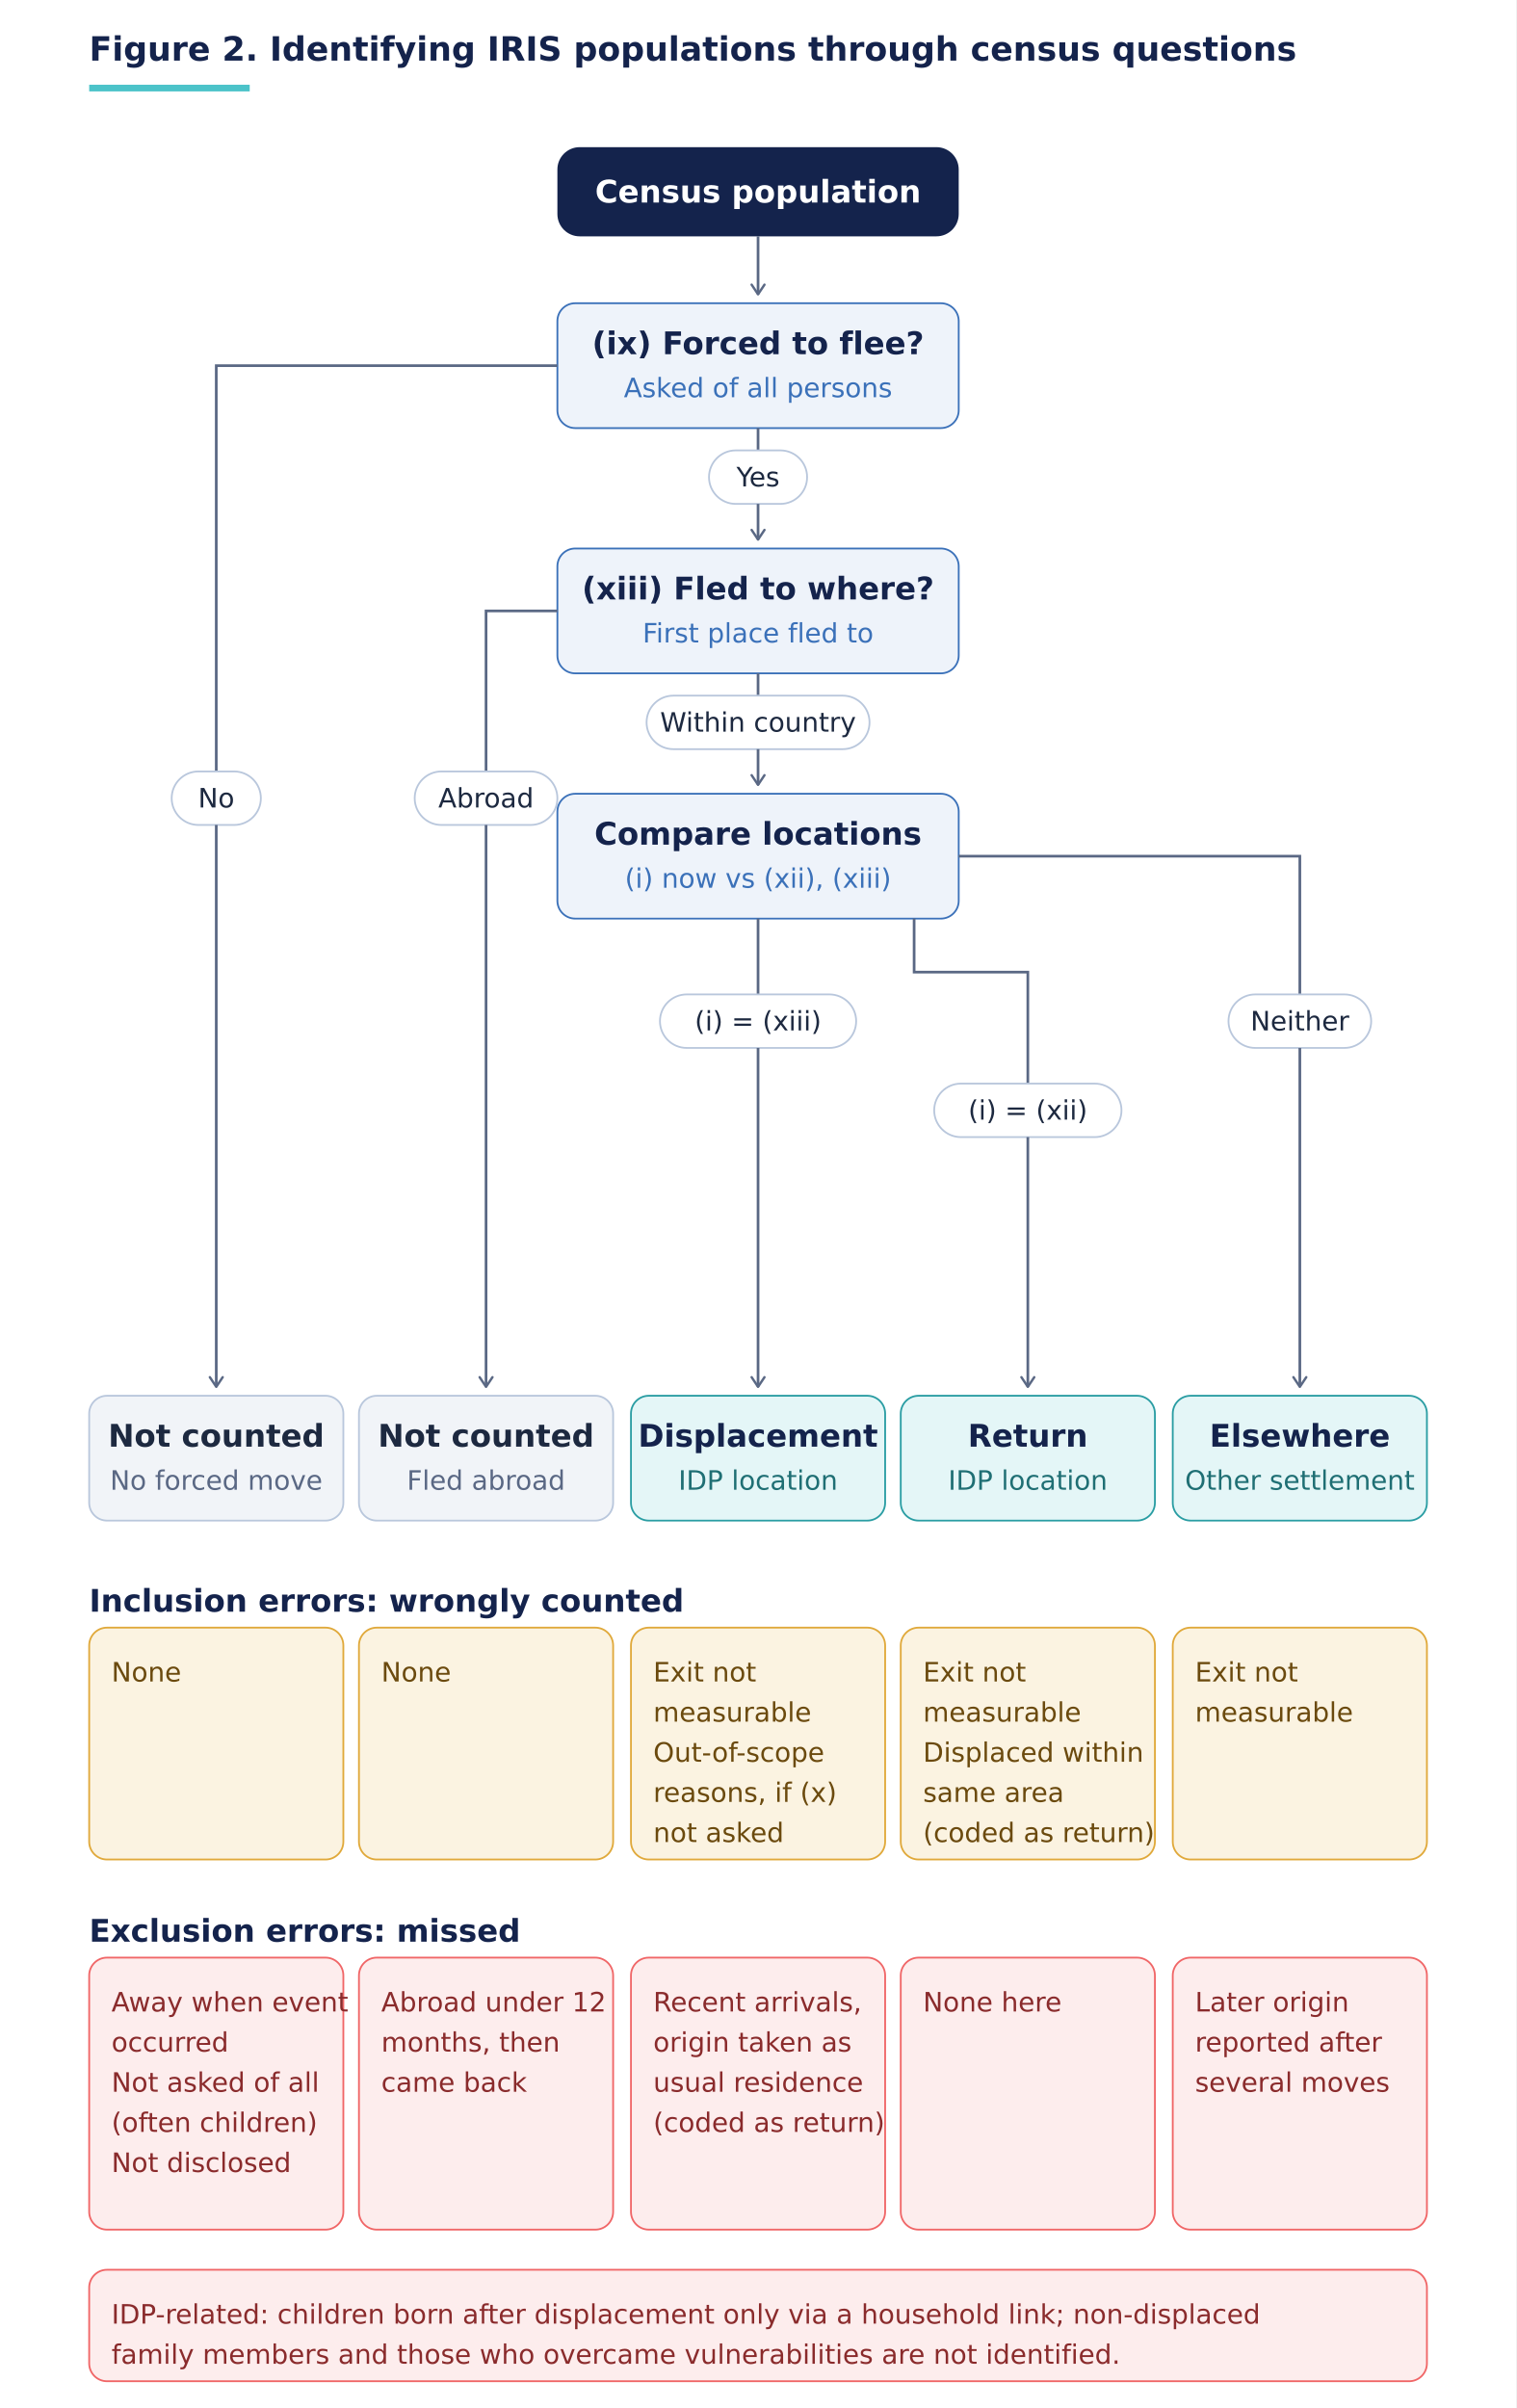
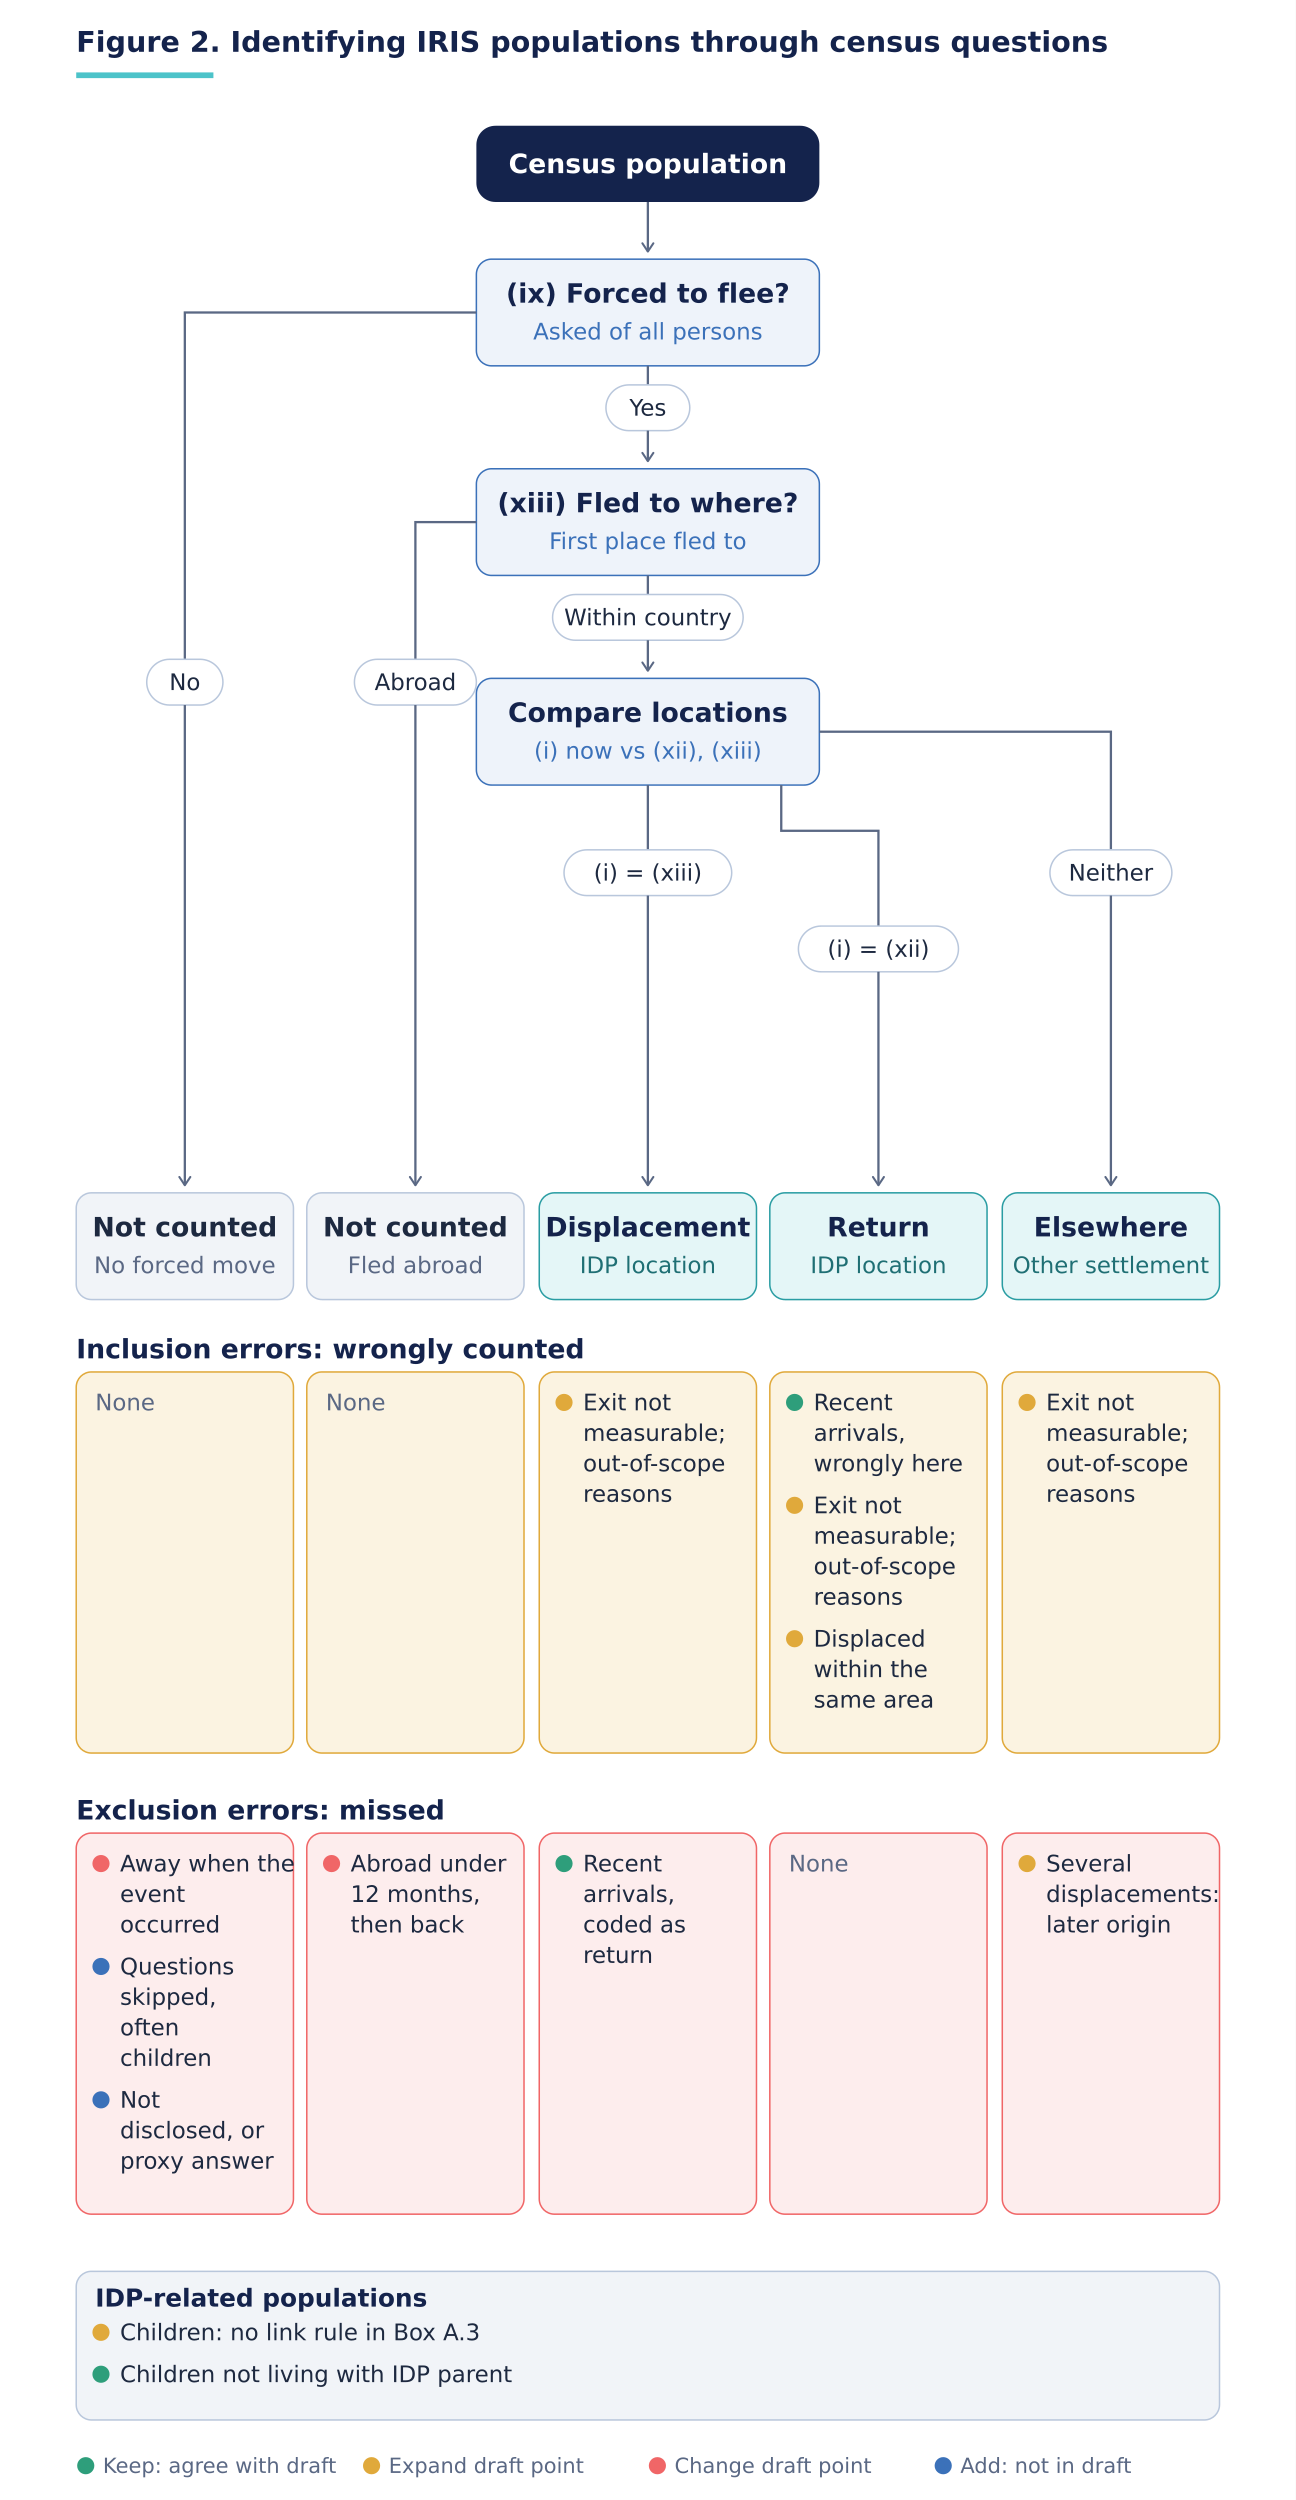
- <svg xmlns="http://www.w3.org/2000/svg" width="1360" height="2160" viewBox="0 0 680 1080">
+ <svg xmlns="http://www.w3.org/2000/svg" width="1360" height="2624" viewBox="0 0 680 1312">
  <defs>
    <marker id="iris-a" viewBox="0 0 10 10" refX="8" refY="5" markerWidth="6" markerHeight="6" orient="auto-start-reverse">
      <path d="M2 1L8 5L2 9" fill="none" stroke="#5A6884" stroke-width="1.5" stroke-linecap="round" stroke-linejoin="round" />
    </marker>
  </defs>
-   <rect width="680" height="1080" fill="#FFFFFF" />
+   <rect width="680" height="1312" fill="#FFFFFF" />
  <rect x="40" y="38" width="72" height="3" fill="#4CC3C9" />
  <text x="40" y="22" font-family="Figtree, IBM Plex Sans, DejaVu Sans, sans-serif" font-size="15" font-weight="600" fill="#14234C" text-anchor="start" dominant-baseline="central">Figure 2. Identifying IRIS populations through census questions</text>
  <g transform="translate(0,46)">
    <g id="iris-start">
      <rect x="250" y="20" width="180" height="40" rx="10" fill="#14234C" />
      <text x="340" y="40" font-family="IBM Plex Sans, DejaVu Sans, sans-serif" font-size="14" font-weight="600" fill="#FFFFFF" text-anchor="middle" dominant-baseline="central">Census population</text>
    </g>
    <line x1="340" y1="60" x2="340" y2="86" stroke="#5A6884" stroke-width="1.2" marker-end="url(#iris-a)" />
    <g id="iris-q-ix">
      <rect x="250" y="90" width="180" height="56" rx="8" fill="#EEF3FA" stroke="#3B71B9" stroke-width="0.8" />
      <text x="340.0" y="108.0" font-family="IBM Plex Sans, DejaVu Sans, sans-serif" font-size="14" font-weight="600" fill="#14234C" text-anchor="middle" dominant-baseline="central">(ix) Forced to flee?</text>
      <text x="340.0" y="128.0" font-family="IBM Plex Sans, DejaVu Sans, sans-serif" font-size="12" font-weight="400" fill="#3B71B9" text-anchor="middle" dominant-baseline="central">Asked of all persons</text>
    </g>
    <path d="M250 118 L97 118 L97 300" fill="none" stroke="#5A6884" stroke-width="1.2" />
    <g id="iris-p-no">
      <rect x="77.0" y="300" width="40" height="24" rx="12" fill="#FFFFFF" stroke="#B9C7DC" stroke-width="0.8" />
      <text x="97" y="312" font-family="IBM Plex Sans, DejaVu Sans, sans-serif" font-size="12" font-weight="400" fill="#1D2940" text-anchor="middle" dominant-baseline="central">No</text>
    </g>
    <line x1="97" y1="324" x2="97" y2="576" stroke="#5A6884" stroke-width="1.2" marker-end="url(#iris-a)" />
    <line x1="340" y1="146" x2="340" y2="156" stroke="#5A6884" stroke-width="1.2" />
    <g id="iris-p-yes">
      <rect x="318.0" y="156" width="44" height="24" rx="12" fill="#FFFFFF" stroke="#B9C7DC" stroke-width="0.8" />
      <text x="340" y="168" font-family="IBM Plex Sans, DejaVu Sans, sans-serif" font-size="12" font-weight="400" fill="#1D2940" text-anchor="middle" dominant-baseline="central">Yes</text>
    </g>
    <line x1="340" y1="180" x2="340" y2="196" stroke="#5A6884" stroke-width="1.2" marker-end="url(#iris-a)" />
    <g id="iris-q-xiii">
      <rect x="250" y="200" width="180" height="56" rx="8" fill="#EEF3FA" stroke="#3B71B9" stroke-width="0.8" />
      <text x="340.0" y="218.0" font-family="IBM Plex Sans, DejaVu Sans, sans-serif" font-size="14" font-weight="600" fill="#14234C" text-anchor="middle" dominant-baseline="central">(xiii) Fled to where?</text>
      <text x="340.0" y="238.0" font-family="IBM Plex Sans, DejaVu Sans, sans-serif" font-size="12" font-weight="400" fill="#3B71B9" text-anchor="middle" dominant-baseline="central">First place fled to</text>
    </g>
    <path d="M250 228 L218 228 L218 300" fill="none" stroke="#5A6884" stroke-width="1.2" />
    <g id="iris-p-abroad">
      <rect x="186.0" y="300" width="64" height="24" rx="12" fill="#FFFFFF" stroke="#B9C7DC" stroke-width="0.8" />
      <text x="218" y="312" font-family="IBM Plex Sans, DejaVu Sans, sans-serif" font-size="12" font-weight="400" fill="#1D2940" text-anchor="middle" dominant-baseline="central">Abroad</text>
    </g>
    <line x1="218" y1="324" x2="218" y2="576" stroke="#5A6884" stroke-width="1.2" marker-end="url(#iris-a)" />
    <line x1="340" y1="256" x2="340" y2="266" stroke="#5A6884" stroke-width="1.2" />
    <g id="iris-p-within">
      <rect x="290.0" y="266" width="100" height="24" rx="12" fill="#FFFFFF" stroke="#B9C7DC" stroke-width="0.8" />
      <text x="340" y="278" font-family="IBM Plex Sans, DejaVu Sans, sans-serif" font-size="12" font-weight="400" fill="#1D2940" text-anchor="middle" dominant-baseline="central">Within country</text>
    </g>
    <line x1="340" y1="290" x2="340" y2="306" stroke="#5A6884" stroke-width="1.2" marker-end="url(#iris-a)" />
    <g id="iris-q-cmp">
      <rect x="250" y="310" width="180" height="56" rx="8" fill="#EEF3FA" stroke="#3B71B9" stroke-width="0.8" />
      <text x="340.0" y="328.0" font-family="IBM Plex Sans, DejaVu Sans, sans-serif" font-size="14" font-weight="600" fill="#14234C" text-anchor="middle" dominant-baseline="central">Compare locations</text>
      <text x="340.0" y="348.0" font-family="IBM Plex Sans, DejaVu Sans, sans-serif" font-size="12" font-weight="400" fill="#3B71B9" text-anchor="middle" dominant-baseline="central">(i) now vs (xii), (xiii)</text>
    </g>
    <line x1="340" y1="366" x2="340" y2="400" stroke="#5A6884" stroke-width="1.2" />
    <g id="iris-p-eq-xiii">
      <rect x="296.0" y="400" width="88" height="24" rx="12" fill="#FFFFFF" stroke="#B9C7DC" stroke-width="0.8" />
      <text x="340" y="412" font-family="IBM Plex Sans, DejaVu Sans, sans-serif" font-size="12" font-weight="400" fill="#1D2940" text-anchor="middle" dominant-baseline="central">(i) = (xiii)</text>
    </g>
    <line x1="340" y1="424" x2="340" y2="576" stroke="#5A6884" stroke-width="1.2" marker-end="url(#iris-a)" />
    <path d="M410 366 L410 390 L461 390 L461 440" fill="none" stroke="#5A6884" stroke-width="1.2" />
    <g id="iris-p-eq-xii">
      <rect x="419.0" y="440" width="84" height="24" rx="12" fill="#FFFFFF" stroke="#B9C7DC" stroke-width="0.8" />
      <text x="461" y="452" font-family="IBM Plex Sans, DejaVu Sans, sans-serif" font-size="12" font-weight="400" fill="#1D2940" text-anchor="middle" dominant-baseline="central">(i) = (xii)</text>
    </g>
    <line x1="461" y1="464" x2="461" y2="576" stroke="#5A6884" stroke-width="1.2" marker-end="url(#iris-a)" />
    <path d="M430 338 L583 338 L583 400" fill="none" stroke="#5A6884" stroke-width="1.2" />
    <g id="iris-p-neither">
      <rect x="551.0" y="400" width="64" height="24" rx="12" fill="#FFFFFF" stroke="#B9C7DC" stroke-width="0.8" />
      <text x="583" y="412" font-family="IBM Plex Sans, DejaVu Sans, sans-serif" font-size="12" font-weight="400" fill="#1D2940" text-anchor="middle" dominant-baseline="central">Neither</text>
    </g>
    <line x1="583" y1="424" x2="583" y2="576" stroke="#5A6884" stroke-width="1.2" marker-end="url(#iris-a)" />
    <g id="iris-out-n1">
      <rect x="40" y="580" width="114" height="56" rx="8" fill="#F1F4F8" stroke="#B9C7DC" stroke-width="0.8" />
      <text x="97.0" y="598.0" font-family="IBM Plex Sans, DejaVu Sans, sans-serif" font-size="14" font-weight="600" fill="#1D2940" text-anchor="middle" dominant-baseline="central">Not counted</text>
      <text x="97.0" y="618.0" font-family="IBM Plex Sans, DejaVu Sans, sans-serif" font-size="12" font-weight="400" fill="#5A6884" text-anchor="middle" dominant-baseline="central">No forced move</text>
    </g>
    <g id="iris-out-n2">
      <rect x="161" y="580" width="114" height="56" rx="8" fill="#F1F4F8" stroke="#B9C7DC" stroke-width="0.8" />
      <text x="218.0" y="598.0" font-family="IBM Plex Sans, DejaVu Sans, sans-serif" font-size="14" font-weight="600" fill="#1D2940" text-anchor="middle" dominant-baseline="central">Not counted</text>
      <text x="218.0" y="618.0" font-family="IBM Plex Sans, DejaVu Sans, sans-serif" font-size="12" font-weight="400" fill="#5A6884" text-anchor="middle" dominant-baseline="central">Fled abroad</text>
    </g>
    <g id="iris-out-d">
      <rect x="283" y="580" width="114" height="56" rx="8" fill="#E4F6F7" stroke="#2A9DA3" stroke-width="0.8" />
      <text x="340.0" y="598.0" font-family="IBM Plex Sans, DejaVu Sans, sans-serif" font-size="14" font-weight="600" fill="#14234C" text-anchor="middle" dominant-baseline="central">Displacement</text>
      <text x="340.0" y="618.0" font-family="IBM Plex Sans, DejaVu Sans, sans-serif" font-size="12" font-weight="400" fill="#1F6F74" text-anchor="middle" dominant-baseline="central">IDP location</text>
    </g>
    <g id="iris-out-r">
      <rect x="404" y="580" width="114" height="56" rx="8" fill="#E4F6F7" stroke="#2A9DA3" stroke-width="0.8" />
      <text x="461.0" y="598.0" font-family="IBM Plex Sans, DejaVu Sans, sans-serif" font-size="14" font-weight="600" fill="#14234C" text-anchor="middle" dominant-baseline="central">Return</text>
      <text x="461.0" y="618.0" font-family="IBM Plex Sans, DejaVu Sans, sans-serif" font-size="12" font-weight="400" fill="#1F6F74" text-anchor="middle" dominant-baseline="central">IDP location</text>
    </g>
    <g id="iris-out-o">
      <rect x="526" y="580" width="114" height="56" rx="8" fill="#E4F6F7" stroke="#2A9DA3" stroke-width="0.8" />
      <text x="583.0" y="598.0" font-family="IBM Plex Sans, DejaVu Sans, sans-serif" font-size="14" font-weight="600" fill="#14234C" text-anchor="middle" dominant-baseline="central">Elsewhere</text>
      <text x="583.0" y="618.0" font-family="IBM Plex Sans, DejaVu Sans, sans-serif" font-size="12" font-weight="400" fill="#1F6F74" text-anchor="middle" dominant-baseline="central">Other settlement</text>
    </g>
-     <text x="40" y="672" font-family="Figtree, IBM Plex Sans, DejaVu Sans, sans-serif" font-size="14" font-weight="600" fill="#14234C" text-anchor="start" dominant-baseline="central">Inclusion errors: wrongly counted</text>
+     <text x="40" y="662" font-family="Figtree, IBM Plex Sans, DejaVu Sans, sans-serif" font-size="14" font-weight="600" fill="#14234C" text-anchor="start" dominant-baseline="central">Inclusion errors: wrongly counted</text>
    <g id="iris-inc-n1">
-       <rect x="40" y="684" width="114" height="104" rx="8" fill="#FBF3E1" stroke="#E0A93B" stroke-width="0.8" />
-       <text x="50" y="704" font-family="IBM Plex Sans, DejaVu Sans, sans-serif" font-size="12" font-weight="400" fill="#6B4A0E" text-anchor="start" dominant-baseline="central">None</text>
-     </g>
+       <rect x="40" y="674" width="114" height="200" rx="8" fill="#FBF3E1" stroke="#E0A93B" stroke-width="0.8" />
+     </g>
+     <text x="50" y="690" font-family="IBM Plex Sans, DejaVu Sans, sans-serif" font-size="12" font-weight="400" fill="#5A6884" text-anchor="start" dominant-baseline="central">None</text>
    <g id="iris-inc-n2">
-       <rect x="161" y="684" width="114" height="104" rx="8" fill="#FBF3E1" stroke="#E0A93B" stroke-width="0.8" />
-       <text x="171" y="704" font-family="IBM Plex Sans, DejaVu Sans, sans-serif" font-size="12" font-weight="400" fill="#6B4A0E" text-anchor="start" dominant-baseline="central">None</text>
-     </g>
+       <rect x="161" y="674" width="114" height="200" rx="8" fill="#FBF3E1" stroke="#E0A93B" stroke-width="0.8" />
+     </g>
+     <text x="171" y="690" font-family="IBM Plex Sans, DejaVu Sans, sans-serif" font-size="12" font-weight="400" fill="#5A6884" text-anchor="start" dominant-baseline="central">None</text>
    <g id="iris-inc-d">
-       <rect x="283" y="684" width="114" height="104" rx="8" fill="#FBF3E1" stroke="#E0A93B" stroke-width="0.8" />
-       <text x="293" y="704" font-family="IBM Plex Sans, DejaVu Sans, sans-serif" font-size="12" font-weight="400" fill="#6B4A0E" text-anchor="start" dominant-baseline="central">Exit not</text>
-       <text x="293" y="722" font-family="IBM Plex Sans, DejaVu Sans, sans-serif" font-size="12" font-weight="400" fill="#6B4A0E" text-anchor="start" dominant-baseline="central">measurable</text>
-       <text x="293" y="740" font-family="IBM Plex Sans, DejaVu Sans, sans-serif" font-size="12" font-weight="400" fill="#6B4A0E" text-anchor="start" dominant-baseline="central">Out-of-scope</text>
-       <text x="293" y="758" font-family="IBM Plex Sans, DejaVu Sans, sans-serif" font-size="12" font-weight="400" fill="#6B4A0E" text-anchor="start" dominant-baseline="central">reasons, if (x)</text>
-       <text x="293" y="776" font-family="IBM Plex Sans, DejaVu Sans, sans-serif" font-size="12" font-weight="400" fill="#6B4A0E" text-anchor="start" dominant-baseline="central">not asked</text>
+       <rect x="283" y="674" width="114" height="200" rx="8" fill="#FBF3E1" stroke="#E0A93B" stroke-width="0.8" />
+     </g>
+     <g id="iris-it-iris-4--inc-d" class="item">
+       <rect x="287" y="680" width="106" height="68" fill="transparent" />
+       <circle cx="296" cy="690" r="4.5" fill="#E0A93B" />
+       <text x="306" y="690" font-family="IBM Plex Sans, DejaVu Sans, sans-serif" font-size="12" font-weight="400" fill="#1D2940" text-anchor="start" dominant-baseline="central">Exit not</text>
+       <text x="306" y="706" font-family="IBM Plex Sans, DejaVu Sans, sans-serif" font-size="12" font-weight="400" fill="#1D2940" text-anchor="start" dominant-baseline="central">measurable;</text>
+       <text x="306" y="722" font-family="IBM Plex Sans, DejaVu Sans, sans-serif" font-size="12" font-weight="400" fill="#1D2940" text-anchor="start" dominant-baseline="central">out-of-scope</text>
+       <text x="306" y="738" font-family="IBM Plex Sans, DejaVu Sans, sans-serif" font-size="12" font-weight="400" fill="#1D2940" text-anchor="start" dominant-baseline="central">reasons</text>
    </g>
    <g id="iris-inc-r">
-       <rect x="404" y="684" width="114" height="104" rx="8" fill="#FBF3E1" stroke="#E0A93B" stroke-width="0.8" />
-       <text x="414" y="704" font-family="IBM Plex Sans, DejaVu Sans, sans-serif" font-size="12" font-weight="400" fill="#6B4A0E" text-anchor="start" dominant-baseline="central">Exit not</text>
-       <text x="414" y="722" font-family="IBM Plex Sans, DejaVu Sans, sans-serif" font-size="12" font-weight="400" fill="#6B4A0E" text-anchor="start" dominant-baseline="central">measurable</text>
-       <text x="414" y="740" font-family="IBM Plex Sans, DejaVu Sans, sans-serif" font-size="12" font-weight="400" fill="#6B4A0E" text-anchor="start" dominant-baseline="central">Displaced within</text>
-       <text x="414" y="758" font-family="IBM Plex Sans, DejaVu Sans, sans-serif" font-size="12" font-weight="400" fill="#6B4A0E" text-anchor="start" dominant-baseline="central">same area</text>
-       <text x="414" y="776" font-family="IBM Plex Sans, DejaVu Sans, sans-serif" font-size="12" font-weight="400" fill="#6B4A0E" text-anchor="start" dominant-baseline="central">(coded as return)</text>
+       <rect x="404" y="674" width="114" height="200" rx="8" fill="#FBF3E1" stroke="#E0A93B" stroke-width="0.8" />
+     </g>
+     <g id="iris-it-iris-1--inc-r" class="item">
+       <rect x="408" y="680" width="106" height="52" fill="transparent" />
+       <circle cx="417" cy="690" r="4.5" fill="#2E9E7B" />
+       <text x="427" y="690" font-family="IBM Plex Sans, DejaVu Sans, sans-serif" font-size="12" font-weight="400" fill="#1D2940" text-anchor="start" dominant-baseline="central">Recent</text>
+       <text x="427" y="706" font-family="IBM Plex Sans, DejaVu Sans, sans-serif" font-size="12" font-weight="400" fill="#1D2940" text-anchor="start" dominant-baseline="central">arrivals,</text>
+       <text x="427" y="722" font-family="IBM Plex Sans, DejaVu Sans, sans-serif" font-size="12" font-weight="400" fill="#1D2940" text-anchor="start" dominant-baseline="central">wrongly here</text>
+     </g>
+     <g id="iris-it-iris-4--inc-r" class="item">
+       <rect x="408" y="734" width="106" height="68" fill="transparent" />
+       <circle cx="417" cy="744" r="4.5" fill="#E0A93B" />
+       <text x="427" y="744" font-family="IBM Plex Sans, DejaVu Sans, sans-serif" font-size="12" font-weight="400" fill="#1D2940" text-anchor="start" dominant-baseline="central">Exit not</text>
+       <text x="427" y="760" font-family="IBM Plex Sans, DejaVu Sans, sans-serif" font-size="12" font-weight="400" fill="#1D2940" text-anchor="start" dominant-baseline="central">measurable;</text>
+       <text x="427" y="776" font-family="IBM Plex Sans, DejaVu Sans, sans-serif" font-size="12" font-weight="400" fill="#1D2940" text-anchor="start" dominant-baseline="central">out-of-scope</text>
+       <text x="427" y="792" font-family="IBM Plex Sans, DejaVu Sans, sans-serif" font-size="12" font-weight="400" fill="#1D2940" text-anchor="start" dominant-baseline="central">reasons</text>
+     </g>
+     <g id="iris-it-iris-6--inc-r" class="item">
+       <rect x="408" y="804" width="106" height="52" fill="transparent" />
+       <circle cx="417" cy="814" r="4.5" fill="#E0A93B" />
+       <text x="427" y="814" font-family="IBM Plex Sans, DejaVu Sans, sans-serif" font-size="12" font-weight="400" fill="#1D2940" text-anchor="start" dominant-baseline="central">Displaced</text>
+       <text x="427" y="830" font-family="IBM Plex Sans, DejaVu Sans, sans-serif" font-size="12" font-weight="400" fill="#1D2940" text-anchor="start" dominant-baseline="central">within the</text>
+       <text x="427" y="846" font-family="IBM Plex Sans, DejaVu Sans, sans-serif" font-size="12" font-weight="400" fill="#1D2940" text-anchor="start" dominant-baseline="central">same area</text>
    </g>
    <g id="iris-inc-o">
-       <rect x="526" y="684" width="114" height="104" rx="8" fill="#FBF3E1" stroke="#E0A93B" stroke-width="0.8" />
-       <text x="536" y="704" font-family="IBM Plex Sans, DejaVu Sans, sans-serif" font-size="12" font-weight="400" fill="#6B4A0E" text-anchor="start" dominant-baseline="central">Exit not</text>
-       <text x="536" y="722" font-family="IBM Plex Sans, DejaVu Sans, sans-serif" font-size="12" font-weight="400" fill="#6B4A0E" text-anchor="start" dominant-baseline="central">measurable</text>
-     </g>
-     <text x="40" y="820" font-family="Figtree, IBM Plex Sans, DejaVu Sans, sans-serif" font-size="14" font-weight="600" fill="#14234C" text-anchor="start" dominant-baseline="central">Exclusion errors: missed</text>
+       <rect x="526" y="674" width="114" height="200" rx="8" fill="#FBF3E1" stroke="#E0A93B" stroke-width="0.8" />
+     </g>
+     <g id="iris-it-iris-4--inc-o" class="item">
+       <rect x="530" y="680" width="106" height="68" fill="transparent" />
+       <circle cx="539" cy="690" r="4.5" fill="#E0A93B" />
+       <text x="549" y="690" font-family="IBM Plex Sans, DejaVu Sans, sans-serif" font-size="12" font-weight="400" fill="#1D2940" text-anchor="start" dominant-baseline="central">Exit not</text>
+       <text x="549" y="706" font-family="IBM Plex Sans, DejaVu Sans, sans-serif" font-size="12" font-weight="400" fill="#1D2940" text-anchor="start" dominant-baseline="central">measurable;</text>
+       <text x="549" y="722" font-family="IBM Plex Sans, DejaVu Sans, sans-serif" font-size="12" font-weight="400" fill="#1D2940" text-anchor="start" dominant-baseline="central">out-of-scope</text>
+       <text x="549" y="738" font-family="IBM Plex Sans, DejaVu Sans, sans-serif" font-size="12" font-weight="400" fill="#1D2940" text-anchor="start" dominant-baseline="central">reasons</text>
+     </g>
+     <text x="40" y="904" font-family="Figtree, IBM Plex Sans, DejaVu Sans, sans-serif" font-size="14" font-weight="600" fill="#14234C" text-anchor="start" dominant-baseline="central">Exclusion errors: missed</text>
    <g id="iris-exc-n1">
-       <rect x="40" y="832" width="114" height="122" rx="8" fill="#FDEDED" stroke="#F06667" stroke-width="0.8" />
-       <text x="50" y="852" font-family="IBM Plex Sans, DejaVu Sans, sans-serif" font-size="12" font-weight="400" fill="#8A2B2C" text-anchor="start" dominant-baseline="central">Away when event</text>
-       <text x="50" y="870" font-family="IBM Plex Sans, DejaVu Sans, sans-serif" font-size="12" font-weight="400" fill="#8A2B2C" text-anchor="start" dominant-baseline="central">occurred</text>
-       <text x="50" y="888" font-family="IBM Plex Sans, DejaVu Sans, sans-serif" font-size="12" font-weight="400" fill="#8A2B2C" text-anchor="start" dominant-baseline="central">Not asked of all</text>
-       <text x="50" y="906" font-family="IBM Plex Sans, DejaVu Sans, sans-serif" font-size="12" font-weight="400" fill="#8A2B2C" text-anchor="start" dominant-baseline="central">(often children)</text>
-       <text x="50" y="924" font-family="IBM Plex Sans, DejaVu Sans, sans-serif" font-size="12" font-weight="400" fill="#8A2B2C" text-anchor="start" dominant-baseline="central">Not disclosed</text>
+       <rect x="40" y="916" width="114" height="200" rx="8" fill="#FDEDED" stroke="#F06667" stroke-width="0.8" />
+     </g>
+     <g id="iris-it-iris-3--exc-n1" class="item">
+       <rect x="44" y="922" width="106" height="52" fill="transparent" />
+       <circle cx="53" cy="932" r="4.5" fill="#F06667" />
+       <text x="63" y="932" font-family="IBM Plex Sans, DejaVu Sans, sans-serif" font-size="12" font-weight="400" fill="#1D2940" text-anchor="start" dominant-baseline="central">Away when the</text>
+       <text x="63" y="948" font-family="IBM Plex Sans, DejaVu Sans, sans-serif" font-size="12" font-weight="400" fill="#1D2940" text-anchor="start" dominant-baseline="central">event</text>
+       <text x="63" y="964" font-family="IBM Plex Sans, DejaVu Sans, sans-serif" font-size="12" font-weight="400" fill="#1D2940" text-anchor="start" dominant-baseline="central">occurred</text>
+     </g>
+     <g id="iris-it-iris-9--exc-n1" class="item">
+       <rect x="44" y="976" width="106" height="68" fill="transparent" />
+       <circle cx="53" cy="986" r="4.5" fill="#3B71B9" />
+       <text x="63" y="986" font-family="IBM Plex Sans, DejaVu Sans, sans-serif" font-size="12" font-weight="400" fill="#1D2940" text-anchor="start" dominant-baseline="central">Questions</text>
+       <text x="63" y="1002" font-family="IBM Plex Sans, DejaVu Sans, sans-serif" font-size="12" font-weight="400" fill="#1D2940" text-anchor="start" dominant-baseline="central">skipped,</text>
+       <text x="63" y="1018" font-family="IBM Plex Sans, DejaVu Sans, sans-serif" font-size="12" font-weight="400" fill="#1D2940" text-anchor="start" dominant-baseline="central">often</text>
+       <text x="63" y="1034" font-family="IBM Plex Sans, DejaVu Sans, sans-serif" font-size="12" font-weight="400" fill="#1D2940" text-anchor="start" dominant-baseline="central">children</text>
+     </g>
+     <g id="iris-it-iris-10--exc-n1" class="item">
+       <rect x="44" y="1046" width="106" height="52" fill="transparent" />
+       <circle cx="53" cy="1056" r="4.5" fill="#3B71B9" />
+       <text x="63" y="1056" font-family="IBM Plex Sans, DejaVu Sans, sans-serif" font-size="12" font-weight="400" fill="#1D2940" text-anchor="start" dominant-baseline="central">Not</text>
+       <text x="63" y="1072" font-family="IBM Plex Sans, DejaVu Sans, sans-serif" font-size="12" font-weight="400" fill="#1D2940" text-anchor="start" dominant-baseline="central">disclosed, or</text>
+       <text x="63" y="1088" font-family="IBM Plex Sans, DejaVu Sans, sans-serif" font-size="12" font-weight="400" fill="#1D2940" text-anchor="start" dominant-baseline="central">proxy answer</text>
    </g>
    <g id="iris-exc-n2">
-       <rect x="161" y="832" width="114" height="122" rx="8" fill="#FDEDED" stroke="#F06667" stroke-width="0.8" />
-       <text x="171" y="852" font-family="IBM Plex Sans, DejaVu Sans, sans-serif" font-size="12" font-weight="400" fill="#8A2B2C" text-anchor="start" dominant-baseline="central">Abroad under 12</text>
-       <text x="171" y="870" font-family="IBM Plex Sans, DejaVu Sans, sans-serif" font-size="12" font-weight="400" fill="#8A2B2C" text-anchor="start" dominant-baseline="central">months, then</text>
-       <text x="171" y="888" font-family="IBM Plex Sans, DejaVu Sans, sans-serif" font-size="12" font-weight="400" fill="#8A2B2C" text-anchor="start" dominant-baseline="central">came back</text>
+       <rect x="161" y="916" width="114" height="200" rx="8" fill="#FDEDED" stroke="#F06667" stroke-width="0.8" />
+     </g>
+     <g id="iris-it-iris-2--exc-n2" class="item">
+       <rect x="165" y="922" width="106" height="52" fill="transparent" />
+       <circle cx="174" cy="932" r="4.5" fill="#F06667" />
+       <text x="184" y="932" font-family="IBM Plex Sans, DejaVu Sans, sans-serif" font-size="12" font-weight="400" fill="#1D2940" text-anchor="start" dominant-baseline="central">Abroad under</text>
+       <text x="184" y="948" font-family="IBM Plex Sans, DejaVu Sans, sans-serif" font-size="12" font-weight="400" fill="#1D2940" text-anchor="start" dominant-baseline="central">12 months,</text>
+       <text x="184" y="964" font-family="IBM Plex Sans, DejaVu Sans, sans-serif" font-size="12" font-weight="400" fill="#1D2940" text-anchor="start" dominant-baseline="central">then back</text>
    </g>
    <g id="iris-exc-d">
-       <rect x="283" y="832" width="114" height="122" rx="8" fill="#FDEDED" stroke="#F06667" stroke-width="0.8" />
-       <text x="293" y="852" font-family="IBM Plex Sans, DejaVu Sans, sans-serif" font-size="12" font-weight="400" fill="#8A2B2C" text-anchor="start" dominant-baseline="central">Recent arrivals,</text>
-       <text x="293" y="870" font-family="IBM Plex Sans, DejaVu Sans, sans-serif" font-size="12" font-weight="400" fill="#8A2B2C" text-anchor="start" dominant-baseline="central">origin taken as</text>
-       <text x="293" y="888" font-family="IBM Plex Sans, DejaVu Sans, sans-serif" font-size="12" font-weight="400" fill="#8A2B2C" text-anchor="start" dominant-baseline="central">usual residence</text>
-       <text x="293" y="906" font-family="IBM Plex Sans, DejaVu Sans, sans-serif" font-size="12" font-weight="400" fill="#8A2B2C" text-anchor="start" dominant-baseline="central">(coded as return)</text>
+       <rect x="283" y="916" width="114" height="200" rx="8" fill="#FDEDED" stroke="#F06667" stroke-width="0.8" />
+     </g>
+     <g id="iris-it-iris-1--exc-d" class="item">
+       <rect x="287" y="922" width="106" height="68" fill="transparent" />
+       <circle cx="296" cy="932" r="4.5" fill="#2E9E7B" />
+       <text x="306" y="932" font-family="IBM Plex Sans, DejaVu Sans, sans-serif" font-size="12" font-weight="400" fill="#1D2940" text-anchor="start" dominant-baseline="central">Recent</text>
+       <text x="306" y="948" font-family="IBM Plex Sans, DejaVu Sans, sans-serif" font-size="12" font-weight="400" fill="#1D2940" text-anchor="start" dominant-baseline="central">arrivals,</text>
+       <text x="306" y="964" font-family="IBM Plex Sans, DejaVu Sans, sans-serif" font-size="12" font-weight="400" fill="#1D2940" text-anchor="start" dominant-baseline="central">coded as</text>
+       <text x="306" y="980" font-family="IBM Plex Sans, DejaVu Sans, sans-serif" font-size="12" font-weight="400" fill="#1D2940" text-anchor="start" dominant-baseline="central">return</text>
    </g>
    <g id="iris-exc-r">
-       <rect x="404" y="832" width="114" height="122" rx="8" fill="#FDEDED" stroke="#F06667" stroke-width="0.8" />
-       <text x="414" y="852" font-family="IBM Plex Sans, DejaVu Sans, sans-serif" font-size="12" font-weight="400" fill="#8A2B2C" text-anchor="start" dominant-baseline="central">None here</text>
-     </g>
+       <rect x="404" y="916" width="114" height="200" rx="8" fill="#FDEDED" stroke="#F06667" stroke-width="0.8" />
+     </g>
+     <text x="414" y="932" font-family="IBM Plex Sans, DejaVu Sans, sans-serif" font-size="12" font-weight="400" fill="#5A6884" text-anchor="start" dominant-baseline="central">None</text>
    <g id="iris-exc-o">
-       <rect x="526" y="832" width="114" height="122" rx="8" fill="#FDEDED" stroke="#F06667" stroke-width="0.8" />
-       <text x="536" y="852" font-family="IBM Plex Sans, DejaVu Sans, sans-serif" font-size="12" font-weight="400" fill="#8A2B2C" text-anchor="start" dominant-baseline="central">Later origin</text>
-       <text x="536" y="870" font-family="IBM Plex Sans, DejaVu Sans, sans-serif" font-size="12" font-weight="400" fill="#8A2B2C" text-anchor="start" dominant-baseline="central">reported after</text>
-       <text x="536" y="888" font-family="IBM Plex Sans, DejaVu Sans, sans-serif" font-size="12" font-weight="400" fill="#8A2B2C" text-anchor="start" dominant-baseline="central">several moves</text>
+       <rect x="526" y="916" width="114" height="200" rx="8" fill="#FDEDED" stroke="#F06667" stroke-width="0.8" />
+     </g>
+     <g id="iris-it-iris-5--exc-o" class="item">
+       <rect x="530" y="922" width="106" height="52" fill="transparent" />
+       <circle cx="539" cy="932" r="4.5" fill="#E0A93B" />
+       <text x="549" y="932" font-family="IBM Plex Sans, DejaVu Sans, sans-serif" font-size="12" font-weight="400" fill="#1D2940" text-anchor="start" dominant-baseline="central">Several</text>
+       <text x="549" y="948" font-family="IBM Plex Sans, DejaVu Sans, sans-serif" font-size="12" font-weight="400" fill="#1D2940" text-anchor="start" dominant-baseline="central">displacements:</text>
+       <text x="549" y="964" font-family="IBM Plex Sans, DejaVu Sans, sans-serif" font-size="12" font-weight="400" fill="#1D2940" text-anchor="start" dominant-baseline="central">later origin</text>
    </g>
    <g id="iris-rel">
-       <rect x="40" y="972" width="600" height="50" rx="8" fill="#FDEDED" stroke="#F06667" stroke-width="0.8" />
-       <text x="50" y="992" font-family="IBM Plex Sans, DejaVu Sans, sans-serif" font-size="12" font-weight="400" fill="#8A2B2C" text-anchor="start" dominant-baseline="central">IDP-related: children born after displacement only via a household link; non-displaced</text>
-       <text x="50" y="1010" font-family="IBM Plex Sans, DejaVu Sans, sans-serif" font-size="12" font-weight="400" fill="#8A2B2C" text-anchor="start" dominant-baseline="central">family members and those who overcame vulnerabilities are not identified.</text>
-     </g>
+       <rect x="40" y="1146" width="600" height="78" rx="8" fill="#F1F4F8" stroke="#B9C7DC" stroke-width="0.8" />
+       <text x="50" y="1160" font-family="Figtree, IBM Plex Sans, DejaVu Sans, sans-serif" font-size="13" font-weight="600" fill="#14234C" text-anchor="start" dominant-baseline="central">IDP-related populations</text>
+     </g>
+     <g id="iris-it-iris-7--rel" class="item">
+       <rect x="44" y="1168" width="592" height="20" fill="transparent" />
+       <circle cx="53" cy="1178" r="4.5" fill="#E0A93B" />
+       <text x="63" y="1178" font-family="IBM Plex Sans, DejaVu Sans, sans-serif" font-size="12" font-weight="400" fill="#1D2940" text-anchor="start" dominant-baseline="central">Children: no link rule in Box A.3</text>
+     </g>
+     <g id="iris-it-iris-8--rel" class="item">
+       <rect x="44" y="1190" width="592" height="20" fill="transparent" />
+       <circle cx="53" cy="1200" r="4.5" fill="#2E9E7B" />
+       <text x="63" y="1200" font-family="IBM Plex Sans, DejaVu Sans, sans-serif" font-size="12" font-weight="400" fill="#1D2940" text-anchor="start" dominant-baseline="central">Children not living with IDP parent</text>
+     </g>
+     <circle cx="45" cy="1248" r="4.5" fill="#2E9E7B" />
+     <text x="54" y="1248" font-family="IBM Plex Sans, DejaVu Sans, sans-serif" font-size="11" font-weight="400" fill="#5A6884" text-anchor="start" dominant-baseline="central">Keep: agree with draft</text>
+     <circle cx="195" cy="1248" r="4.5" fill="#E0A93B" />
+     <text x="204" y="1248" font-family="IBM Plex Sans, DejaVu Sans, sans-serif" font-size="11" font-weight="400" fill="#5A6884" text-anchor="start" dominant-baseline="central">Expand draft point</text>
+     <circle cx="345" cy="1248" r="4.5" fill="#F06667" />
+     <text x="354" y="1248" font-family="IBM Plex Sans, DejaVu Sans, sans-serif" font-size="11" font-weight="400" fill="#5A6884" text-anchor="start" dominant-baseline="central">Change draft point</text>
+     <circle cx="495" cy="1248" r="4.5" fill="#3B71B9" />
+     <text x="504" y="1248" font-family="IBM Plex Sans, DejaVu Sans, sans-serif" font-size="11" font-weight="400" fill="#5A6884" text-anchor="start" dominant-baseline="central">Add: not in draft</text>
  </g>
</svg>
